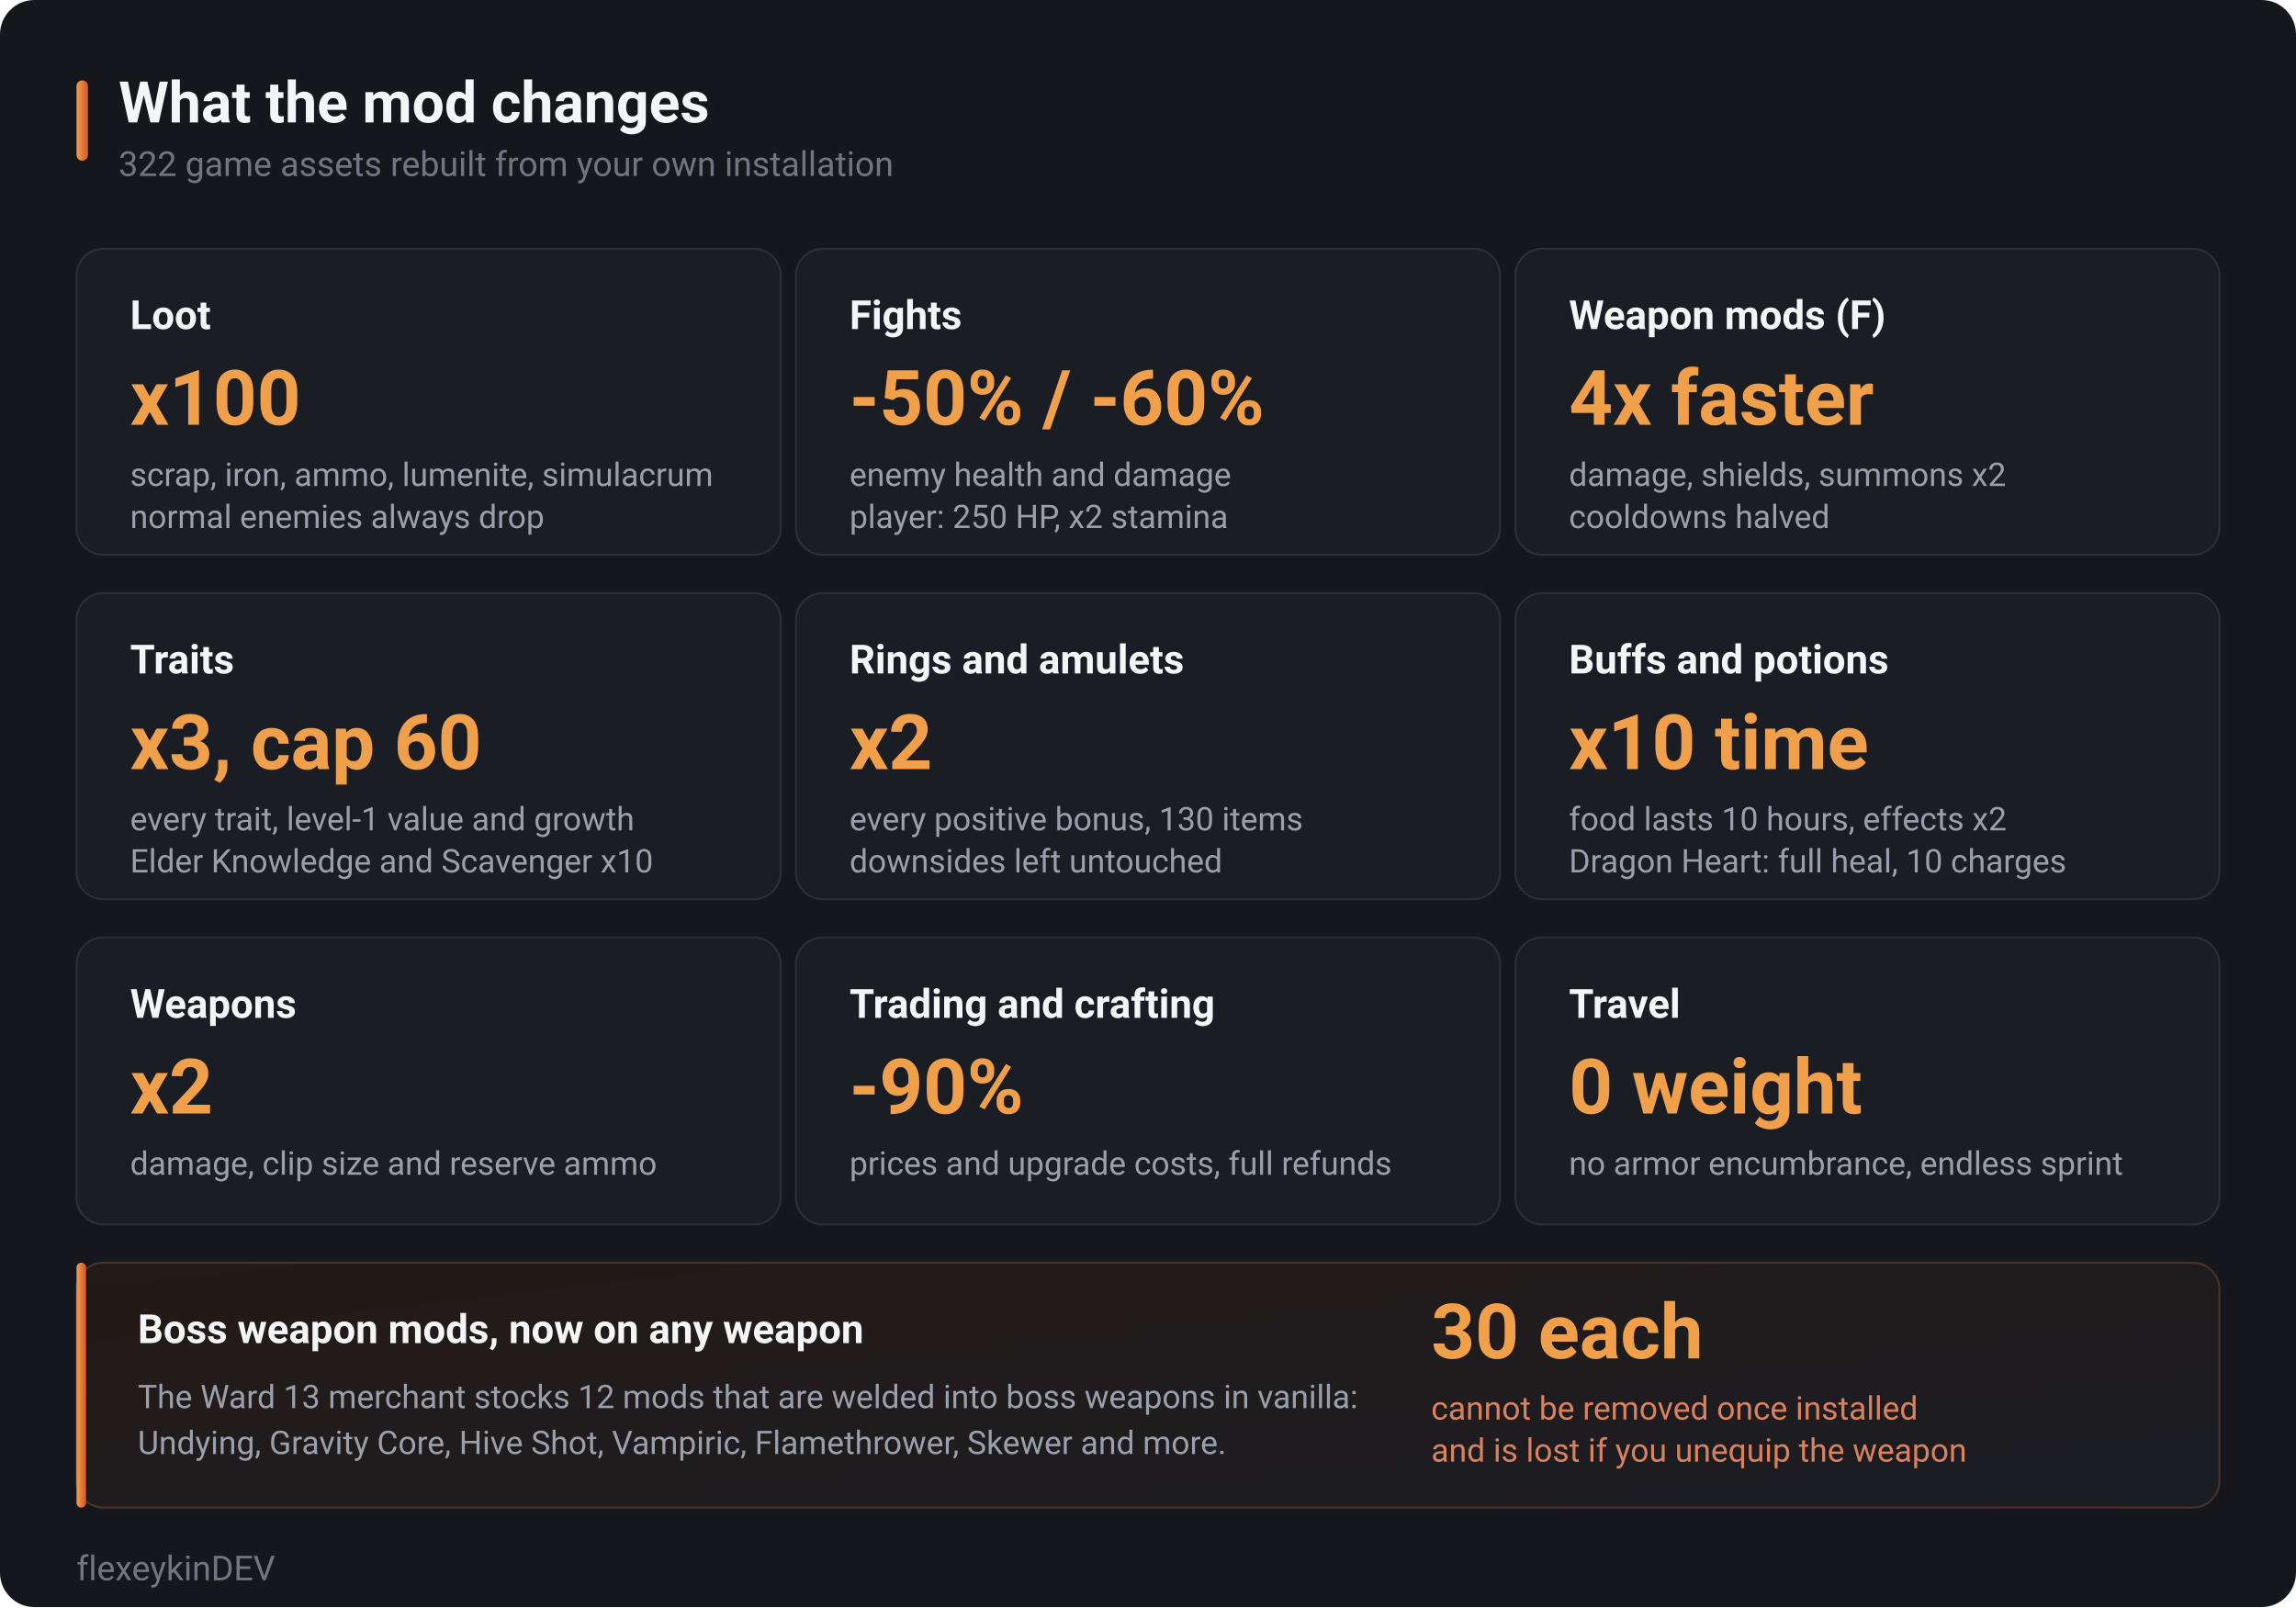
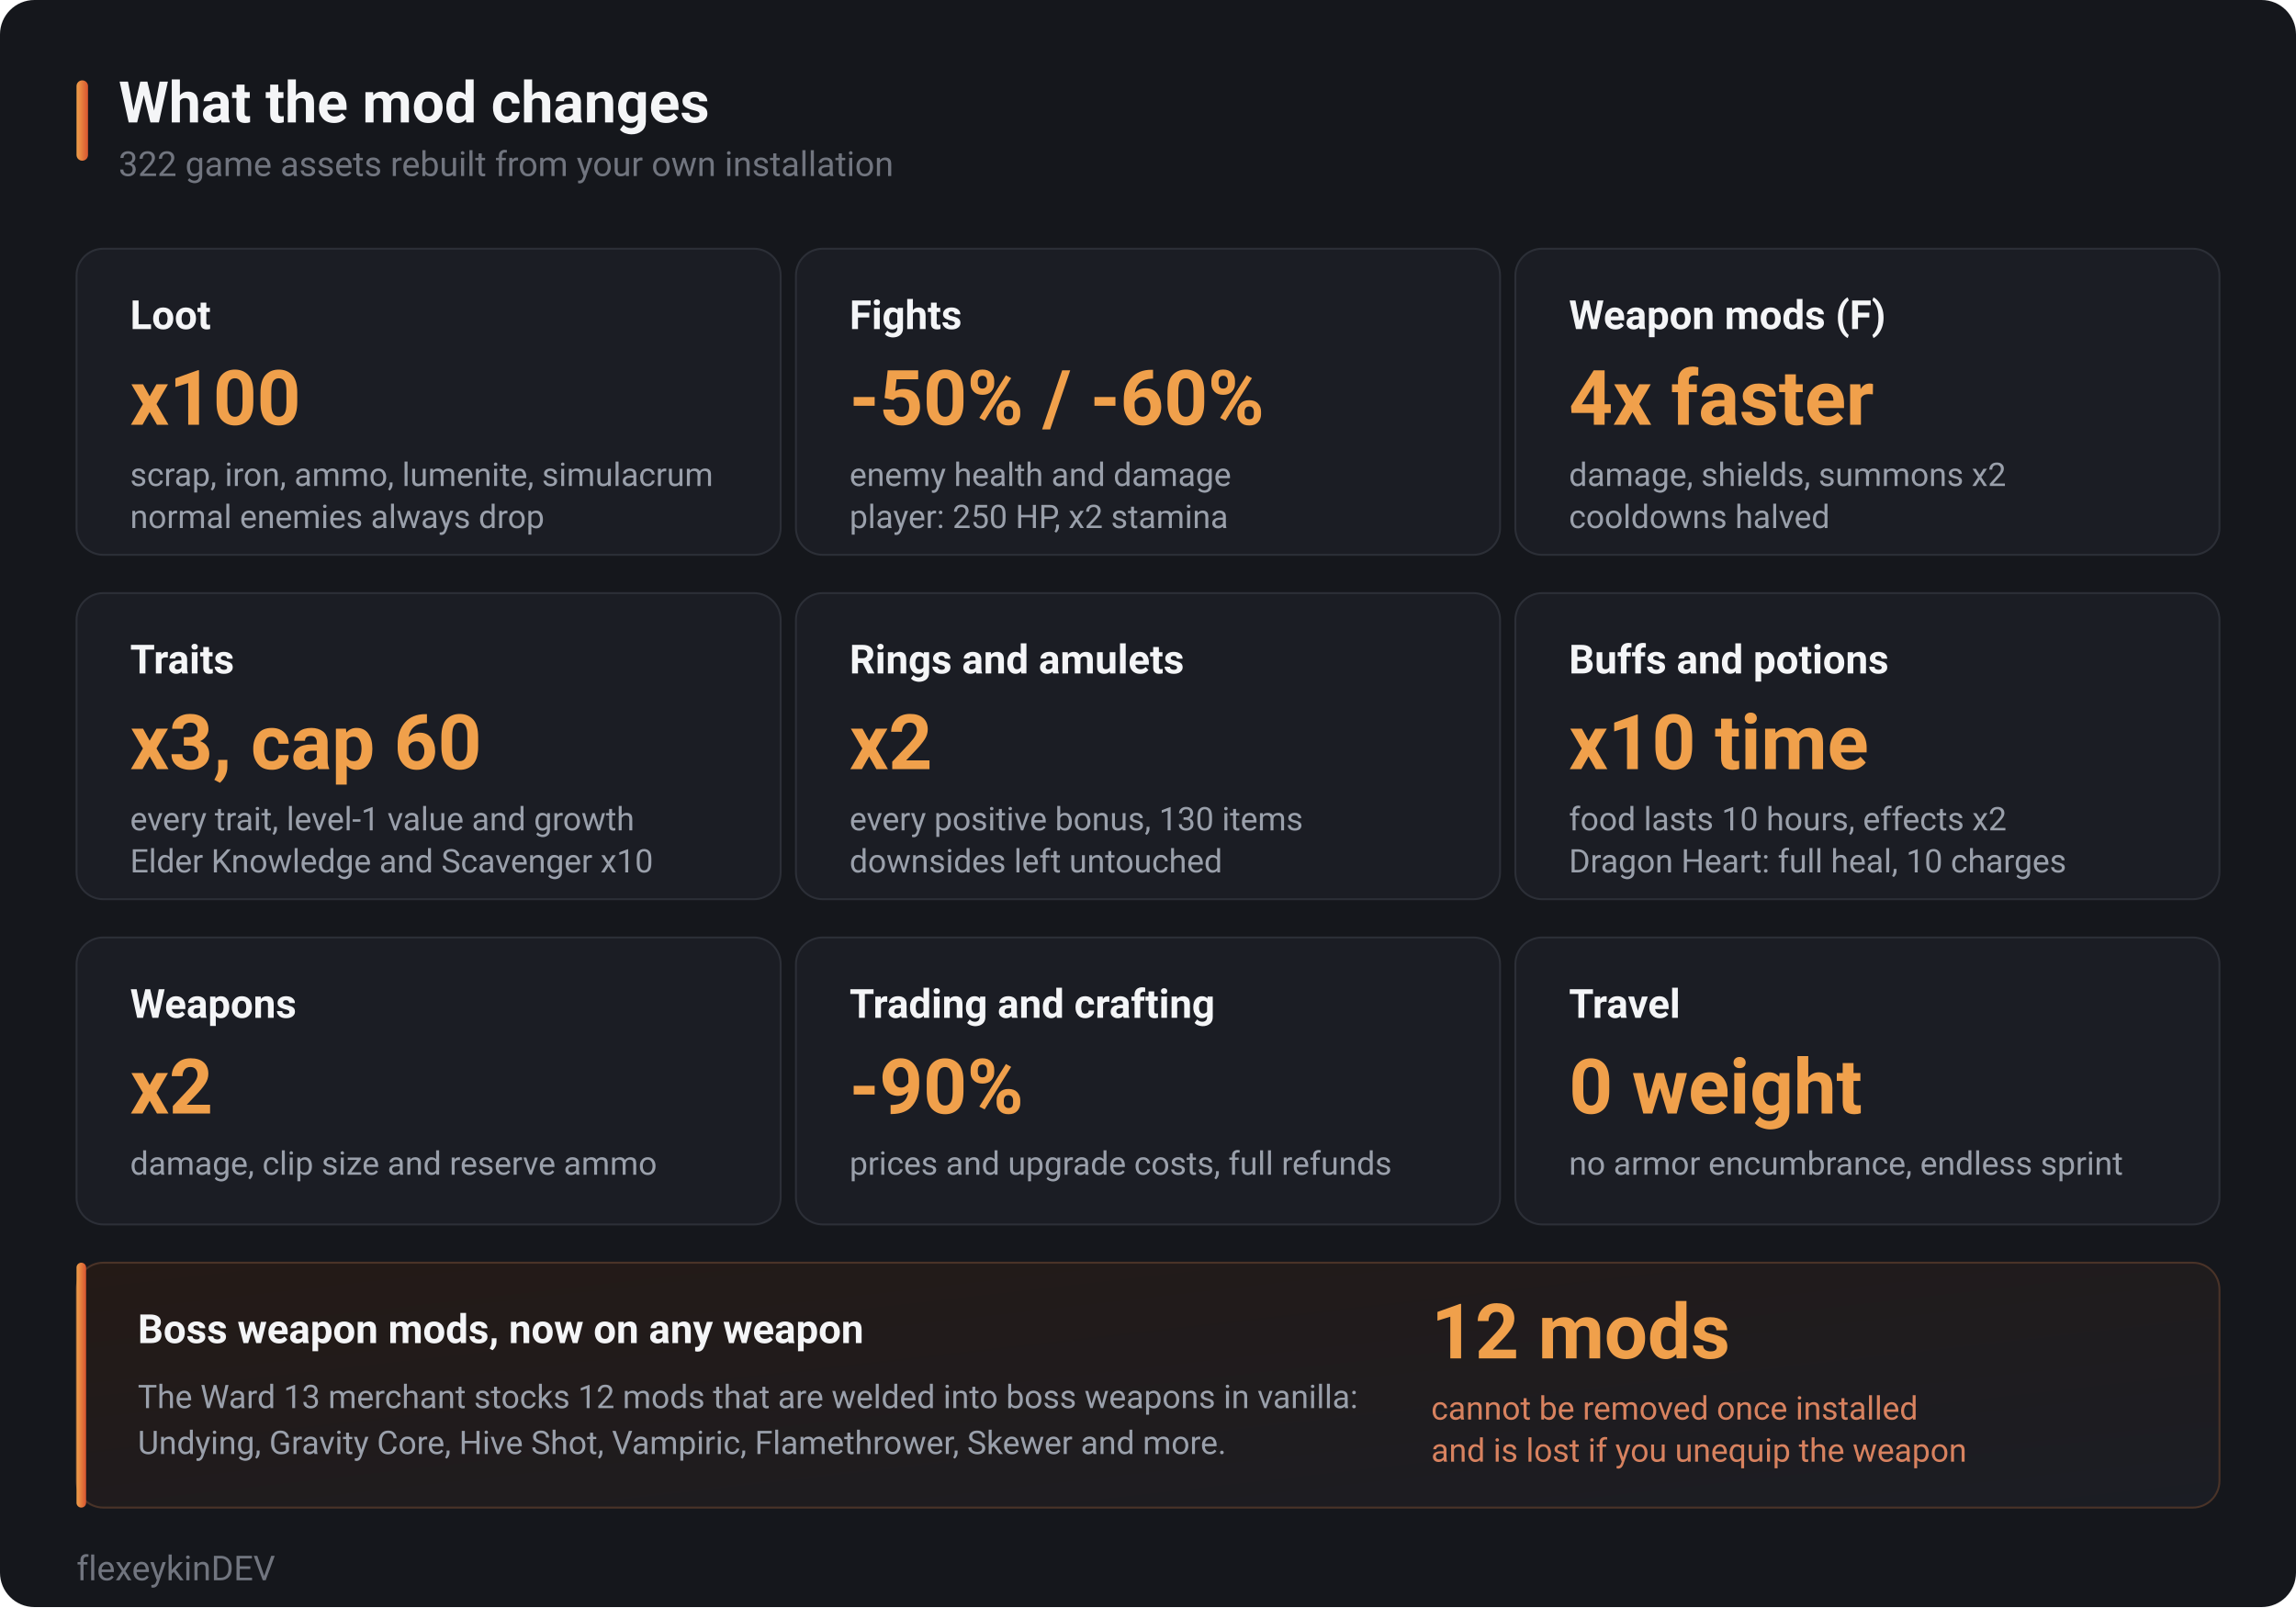
<svg xmlns="http://www.w3.org/2000/svg" viewBox="0 0 1200 840" width="1200" height="840" role="img" aria-label="Casual Mod feature overview">
  <defs>
    <linearGradient id="ember2" x1="0" y1="0" x2="1" y2="0">
      <stop offset="0" stop-color="#f0a04b" />
      <stop offset="1" stop-color="#d8552f" />
    </linearGradient>
    <linearGradient id="highlight" x1="0" y1="0" x2="1" y2="1">
      <stop offset="0" stop-color="#241a16" />
      <stop offset="1" stop-color="#1b1d24" />
    </linearGradient>
    <style>
      .card { fill: #1b1d24; stroke: #2c2f37; }
      .title { font-family: Segoe UI, Roboto, Helvetica, Arial, sans-serif; font-size: 21px; font-weight: 600; fill: #f4f5f7; }
      .value { font-family: Segoe UI, Roboto, Helvetica, Arial, sans-serif; font-size: 40px; font-weight: 700; fill: #f0a04b; }
      .line  { font-family: Segoe UI, Roboto, Helvetica, Arial, sans-serif; font-size: 17px; fill: #9aa0ab; }
      .warn  { font-family: Segoe UI, Roboto, Helvetica, Arial, sans-serif; font-size: 17px; fill: #d8825f; }
      .head  { font-family: Segoe UI, Roboto, Helvetica, Arial, sans-serif; font-size: 30px; font-weight: 700; fill: #f4f5f7; }
      .sub   { font-family: Segoe UI, Roboto, Helvetica, Arial, sans-serif; font-size: 18px; fill: #71757f; }
    </style>
  </defs>
  <rect width="1200" height="840" rx="18" fill="#15171c" />
  <rect x="40" y="42" width="6" height="42" rx="3" fill="url(#ember2)" />
  <text x="62" y="64" class="head">What the mod changes</text>
  <text x="62" y="92" class="sub">322 game assets rebuilt from your own installation</text>
  <g>
    <rect x="40" y="130" width="368" height="160" rx="14" class="card" />
    <text x="68" y="172" class="title">Loot</text>
    <text x="68" y="222" class="value">x100</text>
    <text x="68" y="254" class="line">scrap, iron, ammo, lumenite, simulacrum</text>
    <text x="68" y="276" class="line">normal enemies always drop</text>
    <rect x="416" y="130" width="368" height="160" rx="14" class="card" />
    <text x="444" y="172" class="title">Fights</text>
    <text x="444" y="222" class="value">-50% / -60%</text>
    <text x="444" y="254" class="line">enemy health and damage</text>
    <text x="444" y="276" class="line">player: 250 HP, x2 stamina</text>
    <rect x="792" y="130" width="368" height="160" rx="14" class="card" />
    <text x="820" y="172" class="title">Weapon mods (F)</text>
    <text x="820" y="222" class="value">4x faster</text>
    <text x="820" y="254" class="line">damage, shields, summons x2</text>
    <text x="820" y="276" class="line">cooldowns halved</text>
    <rect x="40" y="310" width="368" height="160" rx="14" class="card" />
    <text x="68" y="352" class="title">Traits</text>
    <text x="68" y="402" class="value">x3, cap 60</text>
    <text x="68" y="434" class="line">every trait, level-1 value and growth</text>
    <text x="68" y="456" class="line">Elder Knowledge and Scavenger x10</text>
    <rect x="416" y="310" width="368" height="160" rx="14" class="card" />
    <text x="444" y="352" class="title">Rings and amulets</text>
    <text x="444" y="402" class="value">x2</text>
    <text x="444" y="434" class="line">every positive bonus, 130 items</text>
    <text x="444" y="456" class="line">downsides left untouched</text>
    <rect x="792" y="310" width="368" height="160" rx="14" class="card" />
    <text x="820" y="352" class="title">Buffs and potions</text>
    <text x="820" y="402" class="value">x10 time</text>
    <text x="820" y="434" class="line">food lasts 10 hours, effects x2</text>
    <text x="820" y="456" class="line">Dragon Heart: full heal, 10 charges</text>
    <rect x="40" y="490" width="368" height="150" rx="14" class="card" />
    <text x="68" y="532" class="title">Weapons</text>
    <text x="68" y="582" class="value">x2</text>
    <text x="68" y="614" class="line">damage, clip size and reserve ammo</text>
    <rect x="416" y="490" width="368" height="150" rx="14" class="card" />
    <text x="444" y="532" class="title">Trading and crafting</text>
    <text x="444" y="582" class="value">-90%</text>
    <text x="444" y="614" class="line">prices and upgrade costs, full refunds</text>
    <rect x="792" y="490" width="368" height="150" rx="14" class="card" />
    <text x="820" y="532" class="title">Travel</text>
    <text x="820" y="582" class="value">0 weight</text>
    <text x="820" y="614" class="line">no armor encumbrance, endless sprint</text>
  </g>
  <g>
    <rect x="40" y="660" width="1120" height="128" rx="14" fill="url(#highlight)" stroke="#4a3328" />
    <rect x="40" y="660" width="5" height="128" rx="2.5" fill="url(#ember2)" />
    <text x="72" y="702" class="title">Boss weapon mods, now on any weapon</text>
    <text x="72" y="736" class="line">The Ward 13 merchant stocks 12 mods that are welded into boss weapons in vanilla:</text>
    <text x="72" y="760" class="line">Undying, Gravity Core, Hive Shot, Vampiric, Flamethrower, Skewer and more.</text>
-     <text x="748" y="710" class="value">30 each</text>
+     <text x="748" y="710" class="value">12 mods</text>
    <text x="748" y="742" class="warn">cannot be removed once installed</text>
    <text x="748" y="764" class="warn">and is lost if you unequip the weapon</text>
  </g>
  <text x="40" y="826" class="sub">flexeykinDEV</text>
</svg>
